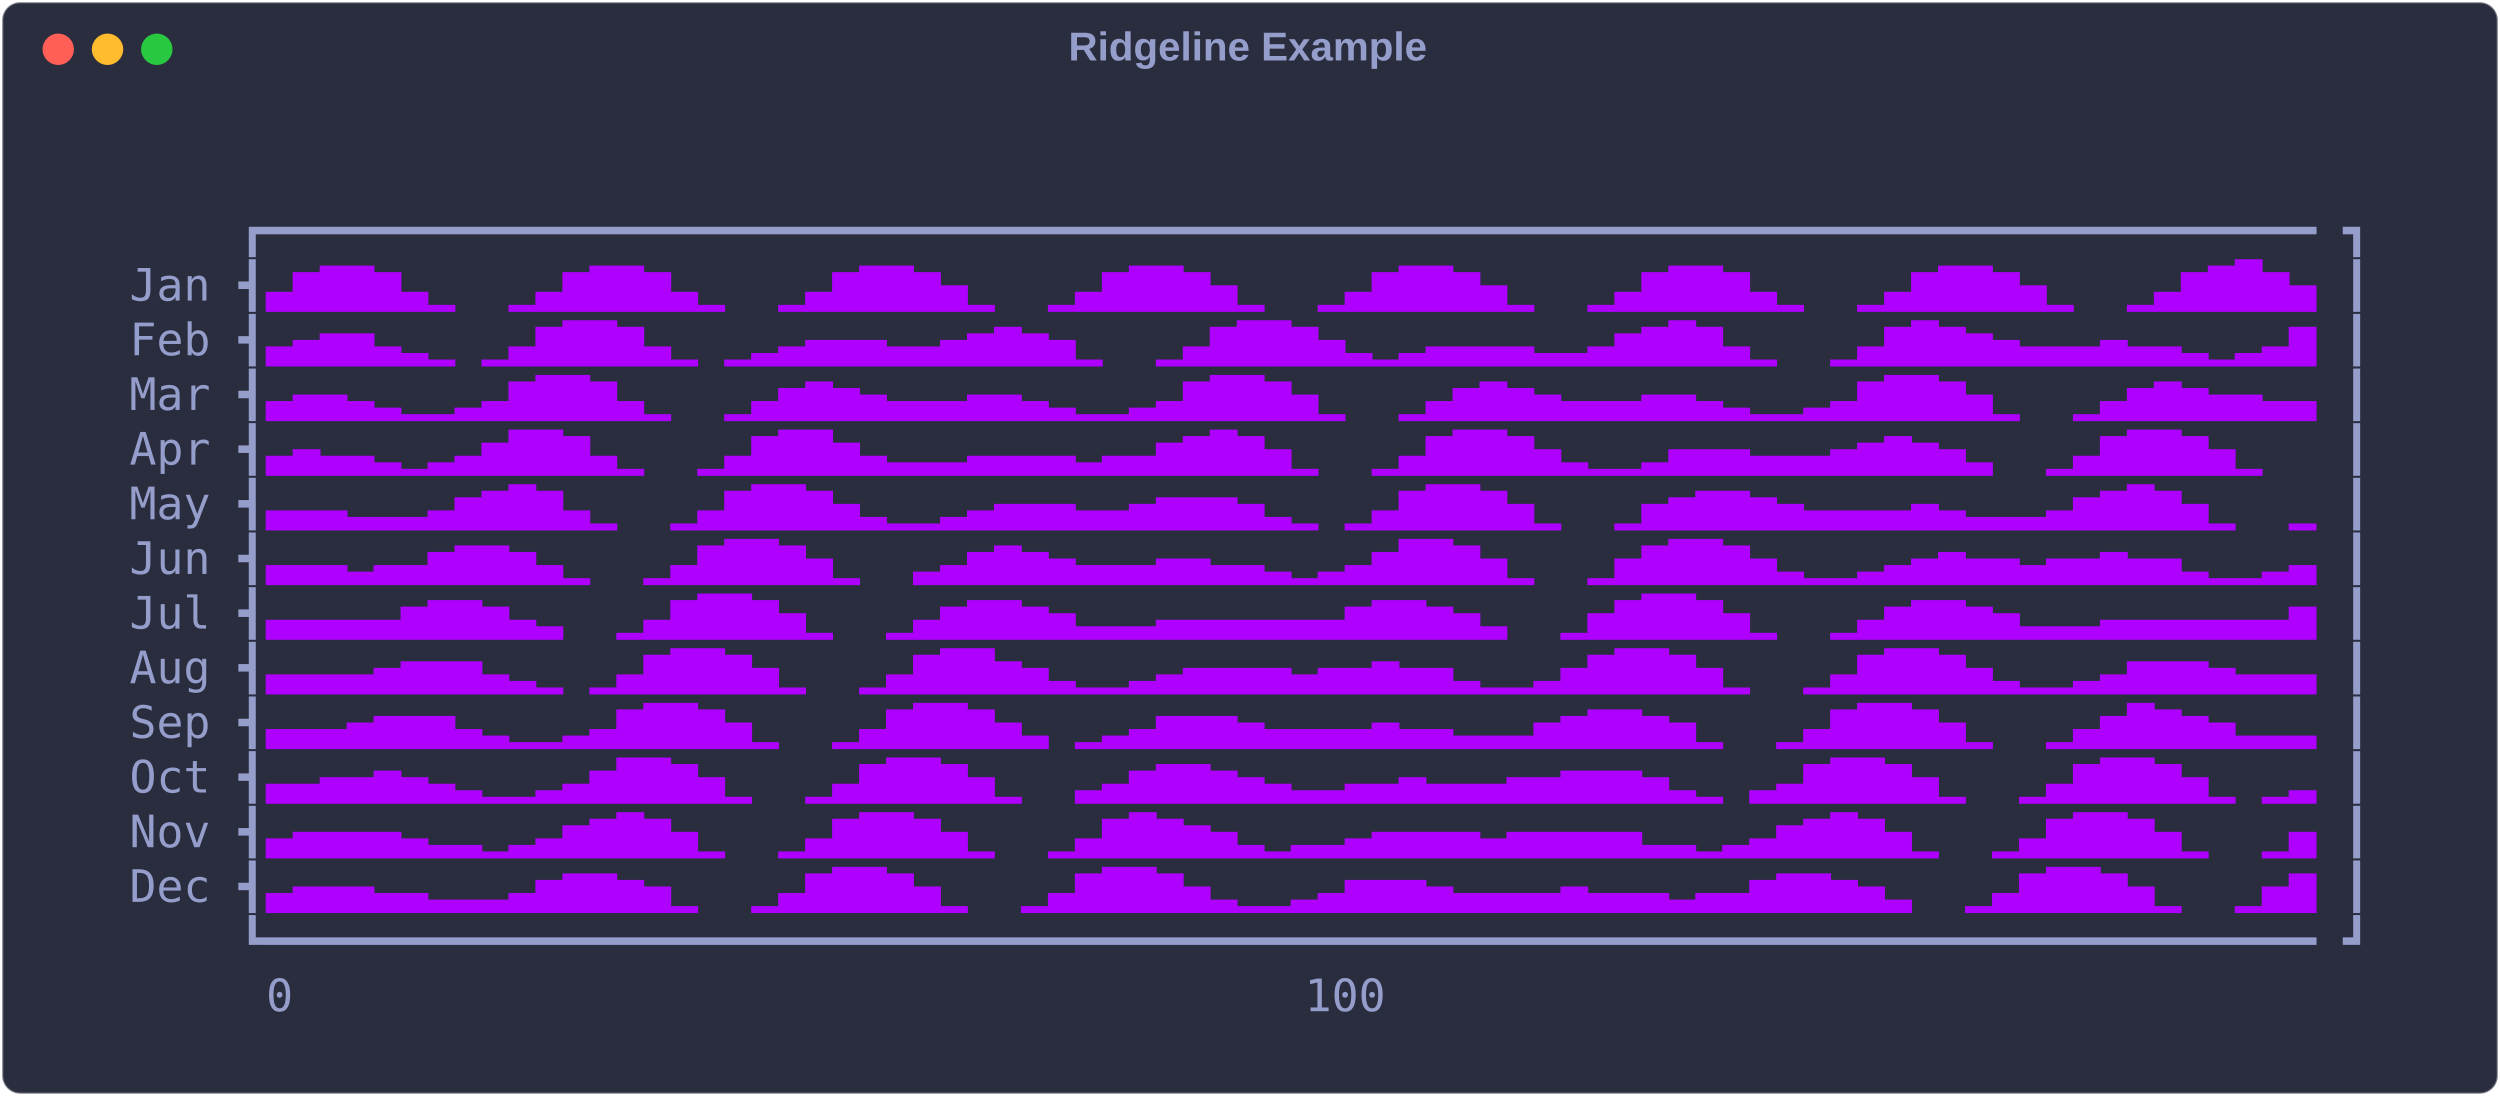
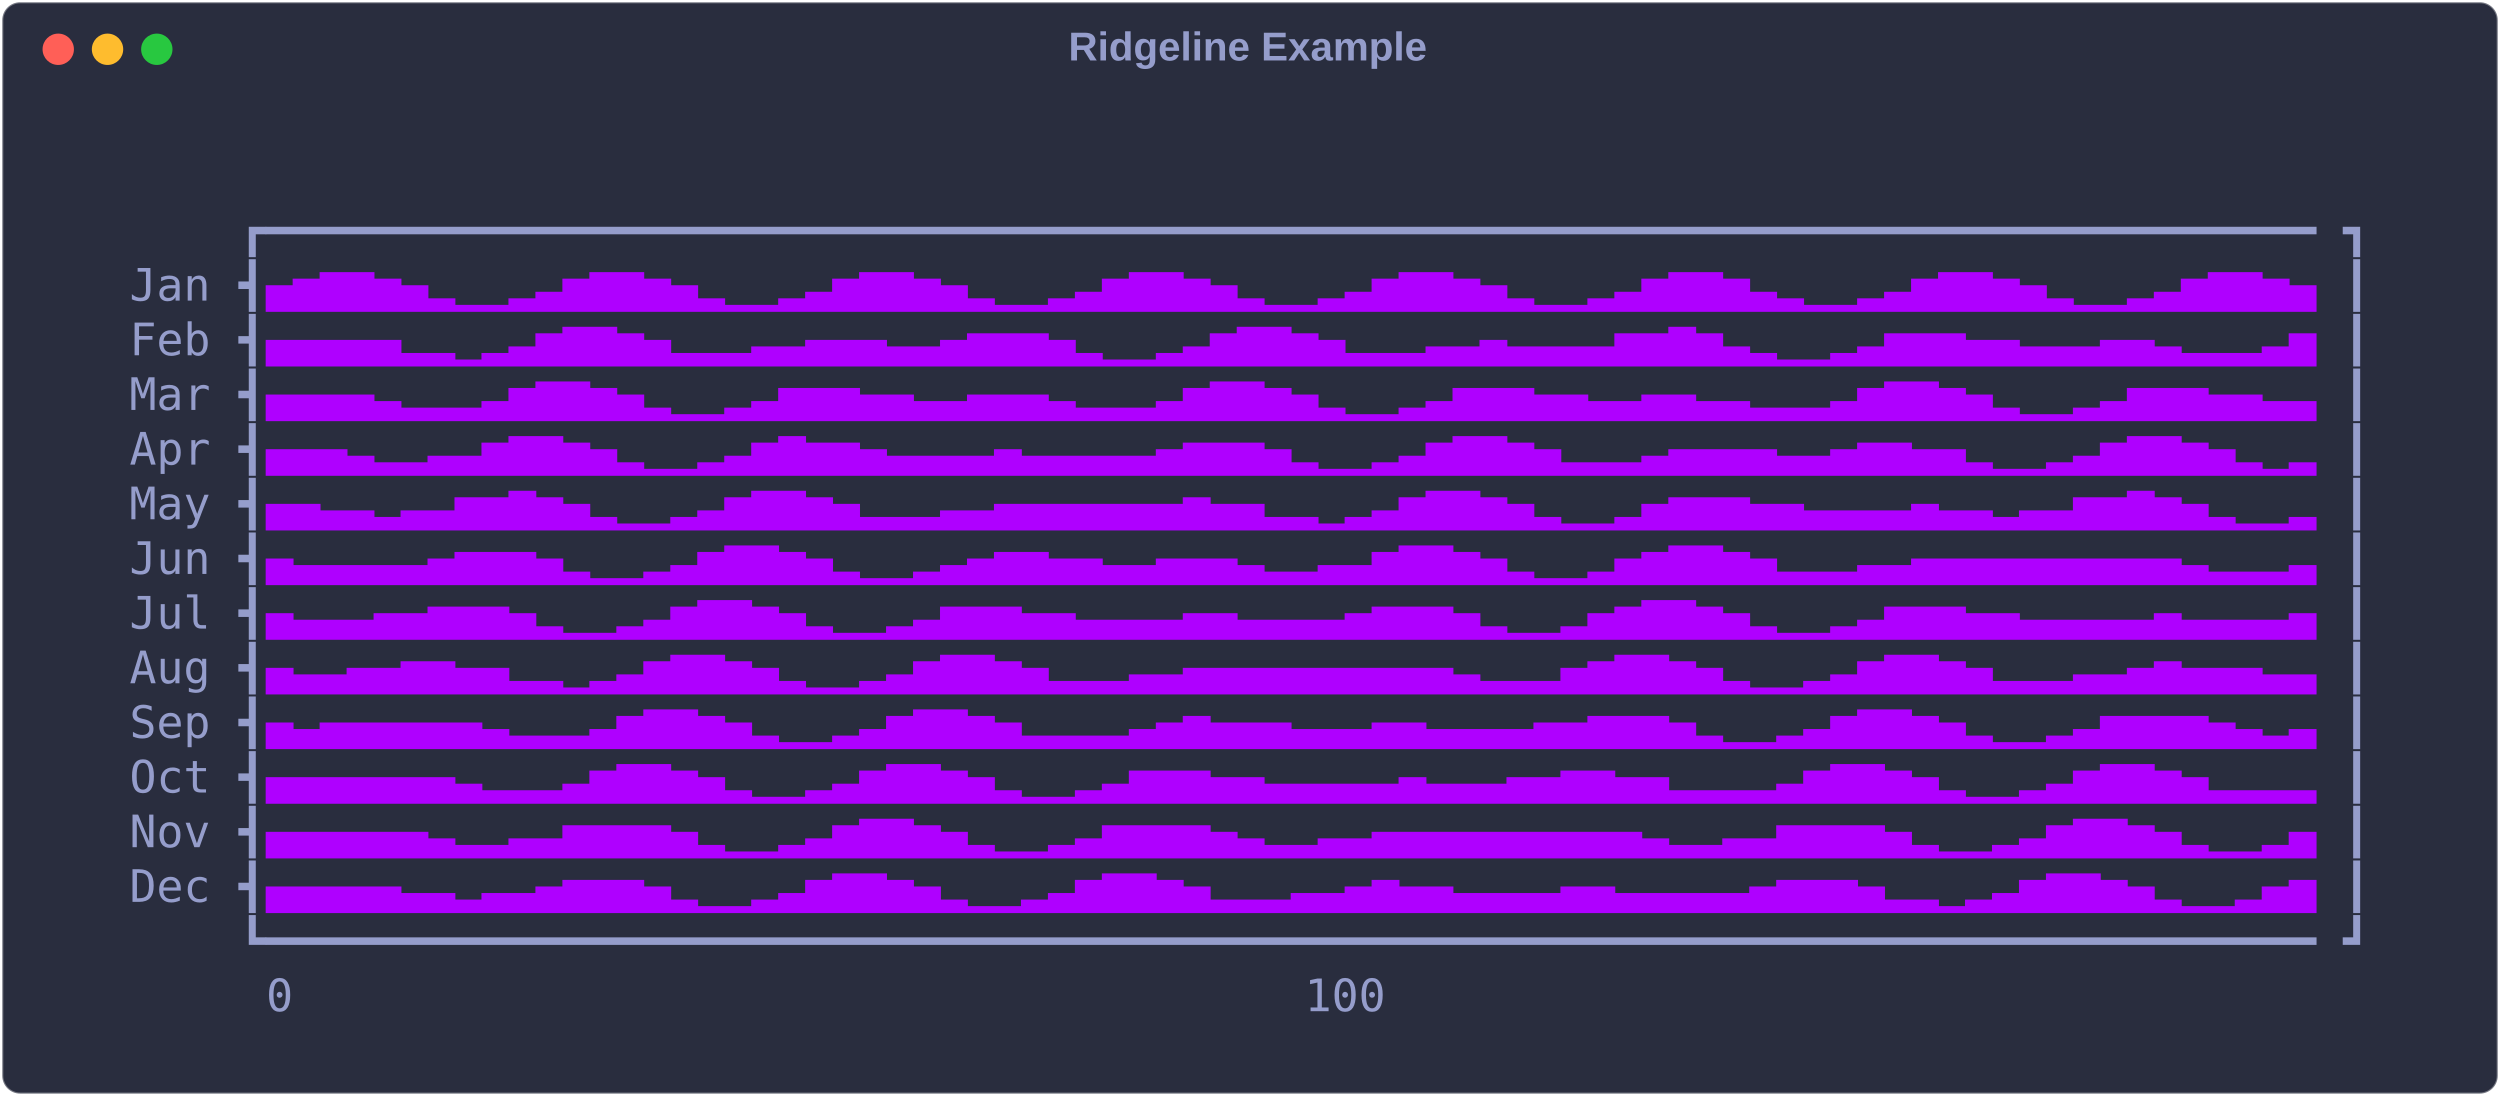
<svg xmlns="http://www.w3.org/2000/svg" class="rich-terminal" viewBox="0 0 1116 489.2">
  <style>

    @font-face {
        font-family: "Fira Code";
        src: local("FiraCode-Regular"),
                url("https://cdnjs.cloudflare.com/ajax/libs/firacode/6.2.0/woff2/FiraCode-Regular.woff2") format("woff2"),
                url("https://cdnjs.cloudflare.com/ajax/libs/firacode/6.2.0/woff/FiraCode-Regular.woff") format("woff");
        font-style: normal;
        font-weight: 400;
    }
    @font-face {
        font-family: "Fira Code";
        src: local("FiraCode-Bold"),
                url("https://cdnjs.cloudflare.com/ajax/libs/firacode/6.2.0/woff2/FiraCode-Bold.woff2") format("woff2"),
                url("https://cdnjs.cloudflare.com/ajax/libs/firacode/6.2.0/woff/FiraCode-Bold.woff") format("woff");
        font-style: bold;
        font-weight: 700;
    }

-     .terminal-2921950961-matrix {
+     .terminal-3010533136-matrix {
        font-family: Fira Code, monospace;
        font-size: 20px;
        line-height: 24.4px;
        font-variant-east-asian: full-width;
    }

-     .terminal-2921950961-title {
+     .terminal-3010533136-title {
        font-size: 18px;
        font-weight: bold;
        font-family: arial;
    }

-     .terminal-2921950961-r1 { fill: #959dcb }
- .terminal-2921950961-r2 { fill: #af00ff }
+     .terminal-3010533136-r1 { fill: #959dcb }
+ .terminal-3010533136-r2 { fill: #af00ff }
    </style>
  <defs>
-     <clipPath id="terminal-2921950961-clip-terminal">
+     <clipPath id="terminal-3010533136-clip-terminal">
      <rect x="0" y="0" width="1097.0" height="438.2" />
    </clipPath>
-     <clipPath id="terminal-2921950961-line-0">
+     <clipPath id="terminal-3010533136-line-0">
      <rect x="0" y="1.5" width="1098" height="24.65" />
    </clipPath>
-     <clipPath id="terminal-2921950961-line-1">
+     <clipPath id="terminal-3010533136-line-1">
      <rect x="0" y="25.9" width="1098" height="24.65" />
    </clipPath>
-     <clipPath id="terminal-2921950961-line-2">
+     <clipPath id="terminal-3010533136-line-2">
      <rect x="0" y="50.3" width="1098" height="24.65" />
    </clipPath>
-     <clipPath id="terminal-2921950961-line-3">
+     <clipPath id="terminal-3010533136-line-3">
      <rect x="0" y="74.7" width="1098" height="24.65" />
    </clipPath>
-     <clipPath id="terminal-2921950961-line-4">
+     <clipPath id="terminal-3010533136-line-4">
      <rect x="0" y="99.1" width="1098" height="24.65" />
    </clipPath>
-     <clipPath id="terminal-2921950961-line-5">
+     <clipPath id="terminal-3010533136-line-5">
      <rect x="0" y="123.5" width="1098" height="24.65" />
    </clipPath>
-     <clipPath id="terminal-2921950961-line-6">
+     <clipPath id="terminal-3010533136-line-6">
      <rect x="0" y="147.9" width="1098" height="24.65" />
    </clipPath>
-     <clipPath id="terminal-2921950961-line-7">
+     <clipPath id="terminal-3010533136-line-7">
      <rect x="0" y="172.3" width="1098" height="24.65" />
    </clipPath>
-     <clipPath id="terminal-2921950961-line-8">
+     <clipPath id="terminal-3010533136-line-8">
      <rect x="0" y="196.7" width="1098" height="24.65" />
    </clipPath>
-     <clipPath id="terminal-2921950961-line-9">
+     <clipPath id="terminal-3010533136-line-9">
      <rect x="0" y="221.1" width="1098" height="24.65" />
    </clipPath>
-     <clipPath id="terminal-2921950961-line-10">
+     <clipPath id="terminal-3010533136-line-10">
      <rect x="0" y="245.5" width="1098" height="24.65" />
    </clipPath>
-     <clipPath id="terminal-2921950961-line-11">
+     <clipPath id="terminal-3010533136-line-11">
      <rect x="0" y="269.9" width="1098" height="24.65" />
    </clipPath>
-     <clipPath id="terminal-2921950961-line-12">
+     <clipPath id="terminal-3010533136-line-12">
      <rect x="0" y="294.3" width="1098" height="24.65" />
    </clipPath>
-     <clipPath id="terminal-2921950961-line-13">
+     <clipPath id="terminal-3010533136-line-13">
      <rect x="0" y="318.7" width="1098" height="24.65" />
    </clipPath>
-     <clipPath id="terminal-2921950961-line-14">
+     <clipPath id="terminal-3010533136-line-14">
      <rect x="0" y="343.1" width="1098" height="24.65" />
    </clipPath>
-     <clipPath id="terminal-2921950961-line-15">
+     <clipPath id="terminal-3010533136-line-15">
      <rect x="0" y="367.5" width="1098" height="24.65" />
    </clipPath>
-     <clipPath id="terminal-2921950961-line-16">
+     <clipPath id="terminal-3010533136-line-16">
      <rect x="0" y="391.9" width="1098" height="24.65" />
    </clipPath>
  </defs>
  <rect fill="#292d3e" stroke="rgba(255,255,255,0.35)" stroke-width="1" x="1" y="1" width="1114" height="487.2" rx="8" />
-   <text class="terminal-2921950961-title" fill="#959dcb" text-anchor="middle" x="557" y="27">Ridgeline Example</text>
+   <text class="terminal-3010533136-title" fill="#959dcb" text-anchor="middle" x="557" y="27">Ridgeline Example</text>
  <g transform="translate(26,22)">
    <circle cx="0" cy="0" r="7" fill="#ff5f57" />
    <circle cx="22" cy="0" r="7" fill="#febc2e" />
    <circle cx="44" cy="0" r="7" fill="#28c840" />
  </g>
-   <g transform="translate(9, 41)" clip-path="url(#terminal-2921950961-clip-terminal)">
-     <g class="terminal-2921950961-matrix">
-       <text class="terminal-2921950961-r1" x="1098" y="20" textLength="12.2" clip-path="url(#terminal-2921950961-line-0)">
+   <g transform="translate(9, 41)" clip-path="url(#terminal-3010533136-clip-terminal)">
+     <g class="terminal-3010533136-matrix">
+       <text class="terminal-3010533136-r1" x="1098" y="20" textLength="12.2" clip-path="url(#terminal-3010533136-line-0)">
</text>
-       <text class="terminal-2921950961-r1" x="1098" y="44.4" textLength="12.2" clip-path="url(#terminal-2921950961-line-1)">
+       <text class="terminal-3010533136-r1" x="1098" y="44.4" textLength="12.2" clip-path="url(#terminal-3010533136-line-1)">
</text>
-       <text class="terminal-2921950961-r1" x="97.6" y="68.8" textLength="12.2" clip-path="url(#terminal-2921950961-line-2)">┏</text>
-       <text class="terminal-2921950961-r1" x="109.8" y="68.8" textLength="927.2" clip-path="url(#terminal-2921950961-line-2)">━━━━━━━━━━━━━━━━━━━━━━━━━━━━━━━━━━━━━━━━━━━━━━━━━━━━━━━━━━━━━━━━━━━━━━━━━━━━</text>
-       <text class="terminal-2921950961-r1" x="1037" y="68.8" textLength="12.2" clip-path="url(#terminal-2921950961-line-2)">┓</text>
-       <text class="terminal-2921950961-r1" x="1098" y="68.8" textLength="12.2" clip-path="url(#terminal-2921950961-line-2)">
+       <text class="terminal-3010533136-r1" x="97.6" y="68.8" textLength="12.2" clip-path="url(#terminal-3010533136-line-2)">┏</text>
+       <text class="terminal-3010533136-r1" x="109.8" y="68.8" textLength="927.2" clip-path="url(#terminal-3010533136-line-2)">━━━━━━━━━━━━━━━━━━━━━━━━━━━━━━━━━━━━━━━━━━━━━━━━━━━━━━━━━━━━━━━━━━━━━━━━━━━━</text>
+       <text class="terminal-3010533136-r1" x="1037" y="68.8" textLength="12.2" clip-path="url(#terminal-3010533136-line-2)">┓</text>
+       <text class="terminal-3010533136-r1" x="1098" y="68.8" textLength="12.2" clip-path="url(#terminal-3010533136-line-2)">
</text>
-       <text class="terminal-2921950961-r1" x="48.8" y="93.2" textLength="48.8" clip-path="url(#terminal-2921950961-line-3)">Jan </text>
-       <text class="terminal-2921950961-r1" x="97.6" y="93.2" textLength="12.2" clip-path="url(#terminal-2921950961-line-3)">┫</text>
-       <text class="terminal-2921950961-r2" x="109.8" y="93.2" textLength="927.2" clip-path="url(#terminal-2921950961-line-3)">▃▆▇▇▆▃▁  ▁▃▆▇▇▆▃▁  ▁▃▆▇▇▆▄▁  ▁▃▆▇▇▆▄▁  ▁▃▆▇▇▆▄▁  ▁▃▆▇▇▆▃▁  ▁▃▆▇▇▆▄▁  ▁▃▆▇█▆▄</text>
-       <text class="terminal-2921950961-r1" x="1037" y="93.2" textLength="12.2" clip-path="url(#terminal-2921950961-line-3)">┃</text>
-       <text class="terminal-2921950961-r1" x="1098" y="93.2" textLength="12.2" clip-path="url(#terminal-2921950961-line-3)">
+       <text class="terminal-3010533136-r1" x="48.8" y="93.2" textLength="48.8" clip-path="url(#terminal-3010533136-line-3)">Jan </text>
+       <text class="terminal-3010533136-r1" x="97.6" y="93.2" textLength="12.2" clip-path="url(#terminal-3010533136-line-3)">┫</text>
+       <text class="terminal-3010533136-r2" x="109.8" y="93.2" textLength="927.2" clip-path="url(#terminal-3010533136-line-3)">▄▅▆▆▅▄▂▁▁▂▃▅▆▆▅▄▂▁▁▂▃▅▆▆▅▄▂▁▁▂▃▅▆▆▅▄▂▁▁▂▃▅▆▆▅▄▂▁▁▂▃▅▆▆▅▃▂▁▁▂▃▅▆▆▅▄▂▁▁▂▃▅▆▆▅▄</text>
+       <text class="terminal-3010533136-r1" x="1037" y="93.2" textLength="12.2" clip-path="url(#terminal-3010533136-line-3)">┃</text>
+       <text class="terminal-3010533136-r1" x="1098" y="93.2" textLength="12.2" clip-path="url(#terminal-3010533136-line-3)">
</text>
-       <text class="terminal-2921950961-r1" x="48.8" y="117.6" textLength="48.8" clip-path="url(#terminal-2921950961-line-4)">Feb </text>
-       <text class="terminal-2921950961-r1" x="97.6" y="117.6" textLength="12.2" clip-path="url(#terminal-2921950961-line-4)">┫</text>
-       <text class="terminal-2921950961-r2" x="109.8" y="117.6" textLength="927.2" clip-path="url(#terminal-2921950961-line-4)">▃▄▅▅▃▂▁ ▁▃▆▇▇▆▃▁ ▁▂▃▄▄▄▃▃▄▅▆▅▄▁  ▁▃▆▇▇▆▄▂▁▂▃▃▃▃▂▂▃▅▆▇▆▃▁  ▁▃▆▇▆▅▄▃▃▃▄▃▃▂▁▂▃▆</text>
-       <text class="terminal-2921950961-r1" x="1037" y="117.6" textLength="12.2" clip-path="url(#terminal-2921950961-line-4)">┃</text>
-       <text class="terminal-2921950961-r1" x="1098" y="117.6" textLength="12.2" clip-path="url(#terminal-2921950961-line-4)">
+       <text class="terminal-3010533136-r1" x="48.8" y="117.6" textLength="48.8" clip-path="url(#terminal-3010533136-line-4)">Feb </text>
+       <text class="terminal-3010533136-r1" x="97.6" y="117.6" textLength="12.2" clip-path="url(#terminal-3010533136-line-4)">┫</text>
+       <text class="terminal-3010533136-r2" x="109.8" y="117.6" textLength="927.2" clip-path="url(#terminal-3010533136-line-4)">▄▄▄▄▄▂▂▁▂▃▅▆▆▅▄▂▂▂▃▃▄▄▄▃▃▄▅▅▅▄▂▁▁▂▃▅▆▆▅▄▂▂▂▃▃▄▃▃▃▃▅▅▆▅▃▂▁▁▂▃▅▅▅▄▄▃▃▃▄▄▃▂▂▂▃▅</text>
+       <text class="terminal-3010533136-r1" x="1037" y="117.6" textLength="12.2" clip-path="url(#terminal-3010533136-line-4)">┃</text>
+       <text class="terminal-3010533136-r1" x="1098" y="117.6" textLength="12.2" clip-path="url(#terminal-3010533136-line-4)">
</text>
-       <text class="terminal-2921950961-r1" x="48.8" y="142" textLength="48.8" clip-path="url(#terminal-2921950961-line-5)">Mar </text>
-       <text class="terminal-2921950961-r1" x="97.6" y="142" textLength="12.2" clip-path="url(#terminal-2921950961-line-5)">┫</text>
-       <text class="terminal-2921950961-r2" x="109.8" y="142" textLength="927.2" clip-path="url(#terminal-2921950961-line-5)">▃▄▄▃▂▁▁▂▃▆▇▇▆▃▁  ▁▃▅▆▅▄▃▃▃▄▄▃▂▁▁▂▃▆▇▇▆▄▁  ▁▃▅▆▅▄▃▃▃▄▄▃▂▁▁▂▃▆▇▇▆▄▁  ▁▃▅▆▅▄▄▃▃</text>
-       <text class="terminal-2921950961-r1" x="1037" y="142" textLength="12.2" clip-path="url(#terminal-2921950961-line-5)">┃</text>
-       <text class="terminal-2921950961-r1" x="1098" y="142" textLength="12.2" clip-path="url(#terminal-2921950961-line-5)">
+       <text class="terminal-3010533136-r1" x="48.8" y="142" textLength="48.8" clip-path="url(#terminal-3010533136-line-5)">Mar </text>
+       <text class="terminal-3010533136-r1" x="97.6" y="142" textLength="12.2" clip-path="url(#terminal-3010533136-line-5)">┫</text>
+       <text class="terminal-3010533136-r2" x="109.8" y="142" textLength="927.2" clip-path="url(#terminal-3010533136-line-5)">▄▄▄▄▃▂▂▂▃▅▆▆▅▄▂▁▁▂▃▅▅▅▄▄▃▃▄▄▄▃▂▂▂▃▅▆▆▅▄▂▁▁▂▃▅▅▅▄▄▃▃▄▄▃▃▂▂▂▃▅▆▆▅▄▂▁▁▂▃▅▅▅▄▄▃▃</text>
+       <text class="terminal-3010533136-r1" x="1037" y="142" textLength="12.2" clip-path="url(#terminal-3010533136-line-5)">┃</text>
+       <text class="terminal-3010533136-r1" x="1098" y="142" textLength="12.2" clip-path="url(#terminal-3010533136-line-5)">
</text>
-       <text class="terminal-2921950961-r1" x="48.8" y="166.4" textLength="48.8" clip-path="url(#terminal-2921950961-line-6)">Apr </text>
-       <text class="terminal-2921950961-r1" x="97.6" y="166.4" textLength="12.2" clip-path="url(#terminal-2921950961-line-6)">┫</text>
-       <text class="terminal-2921950961-r2" x="109.8" y="166.4" textLength="927.2" clip-path="url(#terminal-2921950961-line-6)">▃▄▃▃▂▁▂▃▅▇▇▆▃▁  ▁▃▆▇▇▅▃▂▂▂▃▃▃▃▂▃▃▅▆▇▆▄▁  ▁▃▆▇▇▆▄▂▁▁▂▄▄▄▃▃▃▄▅▆▅▄▂  ▁▃▆▇▇▆▄▁  </text>
-       <text class="terminal-2921950961-r1" x="1037" y="166.4" textLength="12.2" clip-path="url(#terminal-2921950961-line-6)">┃</text>
-       <text class="terminal-2921950961-r1" x="1098" y="166.4" textLength="12.2" clip-path="url(#terminal-2921950961-line-6)">
+       <text class="terminal-3010533136-r1" x="48.8" y="166.4" textLength="48.8" clip-path="url(#terminal-3010533136-line-6)">Apr </text>
+       <text class="terminal-3010533136-r1" x="97.6" y="166.4" textLength="12.2" clip-path="url(#terminal-3010533136-line-6)">┫</text>
+       <text class="terminal-3010533136-r2" x="109.8" y="166.4" textLength="927.2" clip-path="url(#terminal-3010533136-line-6)">▄▄▄▃▂▂▃▃▅▆▆▅▄▂▁▁▂▃▅▆▅▅▄▃▃▃▃▄▃▃▃▃▃▄▅▅▅▄▂▁▁▂▃▅▆▆▅▄▂▂▂▃▄▄▄▄▃▃▄▅▅▄▄▂▁▁▂▃▅▆▆▅▄▂▁▂</text>
+       <text class="terminal-3010533136-r1" x="1037" y="166.4" textLength="12.2" clip-path="url(#terminal-3010533136-line-6)">┃</text>
+       <text class="terminal-3010533136-r1" x="1098" y="166.4" textLength="12.2" clip-path="url(#terminal-3010533136-line-6)">
</text>
-       <text class="terminal-2921950961-r1" x="48.8" y="190.8" textLength="48.8" clip-path="url(#terminal-2921950961-line-7)">May </text>
-       <text class="terminal-2921950961-r1" x="97.6" y="190.8" textLength="12.2" clip-path="url(#terminal-2921950961-line-7)">┫</text>
-       <text class="terminal-2921950961-r2" x="109.8" y="190.8" textLength="927.2" clip-path="url(#terminal-2921950961-line-7)">▃▃▃▂▂▂▃▅▆▇▆▃▁  ▁▃▆▇▇▆▄▂▁▁▂▃▄▄▄▃▃▄▅▅▅▄▂▁ ▁▃▆▇▇▆▄▁  ▁▄▅▆▆▅▄▃▃▃▃▄▃▂▂▂▃▅▆▇▆▄▁  ▁</text>
-       <text class="terminal-2921950961-r1" x="1037" y="190.8" textLength="12.2" clip-path="url(#terminal-2921950961-line-7)">┃</text>
-       <text class="terminal-2921950961-r1" x="1098" y="190.8" textLength="12.2" clip-path="url(#terminal-2921950961-line-7)">
+       <text class="terminal-3010533136-r1" x="48.8" y="190.8" textLength="48.8" clip-path="url(#terminal-3010533136-line-7)">May </text>
+       <text class="terminal-3010533136-r1" x="97.6" y="190.8" textLength="12.2" clip-path="url(#terminal-3010533136-line-7)">┫</text>
+       <text class="terminal-3010533136-r2" x="109.8" y="190.8" textLength="927.2" clip-path="url(#terminal-3010533136-line-7)">▄▄▃▃▂▃▃▅▅▆▅▄▂▁▁▂▃▅▆▆▅▄▂▂▂▃▃▄▄▄▄▄▄▄▅▄▄▂▂▁▂▃▅▆▆▅▄▂▁▁▂▄▅▅▅▄▄▃▃▃▃▄▃▃▂▃▃▅▅▆▅▄▂▁▁▂</text>
+       <text class="terminal-3010533136-r1" x="1037" y="190.8" textLength="12.2" clip-path="url(#terminal-3010533136-line-7)">┃</text>
+       <text class="terminal-3010533136-r1" x="1098" y="190.8" textLength="12.2" clip-path="url(#terminal-3010533136-line-7)">
</text>
-       <text class="terminal-2921950961-r1" x="48.8" y="215.2" textLength="48.8" clip-path="url(#terminal-2921950961-line-8)">Jun </text>
-       <text class="terminal-2921950961-r1" x="97.6" y="215.2" textLength="12.2" clip-path="url(#terminal-2921950961-line-8)">┫</text>
-       <text class="terminal-2921950961-r2" x="109.8" y="215.2" textLength="927.2" clip-path="url(#terminal-2921950961-line-8)">▃▃▃▂▃▃▅▆▆▅▃▁  ▁▃▆▇▇▆▄▁  ▂▃▅▆▅▄▃▃▃▄▄▃▃▂▁▂▃▅▇▇▆▄▁  ▁▄▆▇▇▆▄▂▁▁▂▃▄▅▄▄▃▄▄▅▄▄▂▁▁▂▃</text>
-       <text class="terminal-2921950961-r1" x="1037" y="215.2" textLength="12.2" clip-path="url(#terminal-2921950961-line-8)">┃</text>
-       <text class="terminal-2921950961-r1" x="1098" y="215.2" textLength="12.2" clip-path="url(#terminal-2921950961-line-8)">
+       <text class="terminal-3010533136-r1" x="48.8" y="215.2" textLength="48.8" clip-path="url(#terminal-3010533136-line-8)">Jun </text>
+       <text class="terminal-3010533136-r1" x="97.6" y="215.2" textLength="12.2" clip-path="url(#terminal-3010533136-line-8)">┫</text>
+       <text class="terminal-3010533136-r2" x="109.8" y="215.2" textLength="927.2" clip-path="url(#terminal-3010533136-line-8)">▄▃▃▃▃▃▄▅▅▅▄▂▁▁▂▃▅▆▆▅▄▂▁▁▂▃▄▅▅▄▄▃▃▄▄▄▃▂▂▃▃▅▆▆▅▄▂▁▁▂▄▅▆▆▅▄▂▂▂▃▃▄▄▄▄▄▄▄▄▄▄▃▂▂▂▃</text>
+       <text class="terminal-3010533136-r1" x="1037" y="215.2" textLength="12.2" clip-path="url(#terminal-3010533136-line-8)">┃</text>
+       <text class="terminal-3010533136-r1" x="1098" y="215.2" textLength="12.2" clip-path="url(#terminal-3010533136-line-8)">
</text>
-       <text class="terminal-2921950961-r1" x="48.8" y="239.6" textLength="48.8" clip-path="url(#terminal-2921950961-line-9)">Jul </text>
-       <text class="terminal-2921950961-r1" x="97.6" y="239.6" textLength="12.2" clip-path="url(#terminal-2921950961-line-9)">┫</text>
-       <text class="terminal-2921950961-r2" x="109.8" y="239.6" textLength="927.2" clip-path="url(#terminal-2921950961-line-9)">▃▃▃▃▃▅▆▆▅▃▂  ▁▃▆▇▇▆▄▁  ▁▃▅▆▆▅▄▂▂▂▃▃▃▃▃▃▃▅▆▆▅▄▂  ▁▄▆▇▇▆▄▁  ▁▃▅▆▆▅▄▂▂▂▃▃▃▃▃▃▃▅</text>
-       <text class="terminal-2921950961-r1" x="1037" y="239.6" textLength="12.2" clip-path="url(#terminal-2921950961-line-9)">┃</text>
-       <text class="terminal-2921950961-r1" x="1098" y="239.6" textLength="12.2" clip-path="url(#terminal-2921950961-line-9)">
+       <text class="terminal-3010533136-r1" x="48.8" y="239.6" textLength="48.8" clip-path="url(#terminal-3010533136-line-9)">Jul </text>
+       <text class="terminal-3010533136-r1" x="97.6" y="239.6" textLength="12.2" clip-path="url(#terminal-3010533136-line-9)">┫</text>
+       <text class="terminal-3010533136-r2" x="109.8" y="239.6" textLength="927.2" clip-path="url(#terminal-3010533136-line-9)">▄▃▃▃▄▄▅▅▅▄▂▁▁▂▃▅▆▆▅▄▂▁▁▂▃▅▅▅▄▄▃▃▃▃▄▄▃▃▃▃▄▅▅▅▄▂▁▁▂▄▅▆▆▅▄▂▁▁▂▃▅▅▅▄▄▃▃▃▃▃▄▃▃▃▃▄</text>
+       <text class="terminal-3010533136-r1" x="1037" y="239.6" textLength="12.2" clip-path="url(#terminal-3010533136-line-9)">┃</text>
+       <text class="terminal-3010533136-r1" x="1098" y="239.6" textLength="12.2" clip-path="url(#terminal-3010533136-line-9)">
</text>
-       <text class="terminal-2921950961-r1" x="48.8" y="264" textLength="48.8" clip-path="url(#terminal-2921950961-line-10)">Aug </text>
-       <text class="terminal-2921950961-r1" x="97.6" y="264" textLength="12.2" clip-path="url(#terminal-2921950961-line-10)">┫</text>
-       <text class="terminal-2921950961-r2" x="109.8" y="264" textLength="927.2" clip-path="url(#terminal-2921950961-line-10)">▃▃▃▃▄▅▅▅▃▂▁ ▁▃▆▇▇▆▄▁  ▁▃▆▇▇▅▄▂▁▁▂▃▄▄▄▄▃▄▄▅▄▄▂▁▁▂▄▆▇▇▆▄▁  ▁▃▆▇▇▆▄▂▁▁▂▃▅▅▅▄▃▃▃</text>
-       <text class="terminal-2921950961-r1" x="1037" y="264" textLength="12.2" clip-path="url(#terminal-2921950961-line-10)">┃</text>
-       <text class="terminal-2921950961-r1" x="1098" y="264" textLength="12.2" clip-path="url(#terminal-2921950961-line-10)">
+       <text class="terminal-3010533136-r1" x="48.8" y="264" textLength="48.8" clip-path="url(#terminal-3010533136-line-10)">Aug </text>
+       <text class="terminal-3010533136-r1" x="97.6" y="264" textLength="12.2" clip-path="url(#terminal-3010533136-line-10)">┫</text>
+       <text class="terminal-3010533136-r2" x="109.8" y="264" textLength="927.2" clip-path="url(#terminal-3010533136-line-10)">▄▃▃▄▄▅▅▄▄▂▂▁▂▃▅▆▆▅▄▂▁▁▂▃▅▆▆▅▄▂▂▂▃▃▄▄▄▄▄▄▄▄▄▄▃▂▂▂▄▅▆▆▅▄▂▁▁▂▃▅▆▆▅▄▂▂▂▃▃▄▅▄▄▄▃▃</text>
+       <text class="terminal-3010533136-r1" x="1037" y="264" textLength="12.2" clip-path="url(#terminal-3010533136-line-10)">┃</text>
+       <text class="terminal-3010533136-r1" x="1098" y="264" textLength="12.2" clip-path="url(#terminal-3010533136-line-10)">
</text>
-       <text class="terminal-2921950961-r1" x="48.8" y="288.4" textLength="48.8" clip-path="url(#terminal-2921950961-line-11)">Sep </text>
-       <text class="terminal-2921950961-r1" x="97.6" y="288.4" textLength="12.2" clip-path="url(#terminal-2921950961-line-11)">┫</text>
-       <text class="terminal-2921950961-r2" x="109.8" y="288.4" textLength="927.2" clip-path="url(#terminal-2921950961-line-11)">▃▃▃▄▅▅▅▃▂▁▁▂▃▆▇▇▆▄▁  ▁▃▆▇▇▆▄▂ ▁▂▃▅▅▅▄▃▃▃▃▄▃▃▂▂▂▄▅▆▆▅▄▁  ▁▃▆▇▇▆▄▁  ▁▃▅▇▆▅▄▂▂▂</text>
-       <text class="terminal-2921950961-r1" x="1037" y="288.4" textLength="12.2" clip-path="url(#terminal-2921950961-line-11)">┃</text>
-       <text class="terminal-2921950961-r1" x="1098" y="288.4" textLength="12.2" clip-path="url(#terminal-2921950961-line-11)">
+       <text class="terminal-3010533136-r1" x="48.8" y="288.4" textLength="48.8" clip-path="url(#terminal-3010533136-line-11)">Sep </text>
+       <text class="terminal-3010533136-r1" x="97.6" y="288.4" textLength="12.2" clip-path="url(#terminal-3010533136-line-11)">┫</text>
+       <text class="terminal-3010533136-r2" x="109.8" y="288.4" textLength="927.2" clip-path="url(#terminal-3010533136-line-11)">▄▃▄▄▄▄▄▄▃▂▂▂▃▅▆▆▅▄▂▁▁▂▃▅▆▆▅▄▂▂▂▂▃▄▅▄▄▄▃▃▃▄▄▃▃▃▃▄▄▅▅▅▄▂▁▁▂▃▅▆▆▅▄▂▁▁▂▃▅▅▅▅▄▃▂▃</text>
+       <text class="terminal-3010533136-r1" x="1037" y="288.4" textLength="12.2" clip-path="url(#terminal-3010533136-line-11)">┃</text>
+       <text class="terminal-3010533136-r1" x="1098" y="288.4" textLength="12.2" clip-path="url(#terminal-3010533136-line-11)">
</text>
-       <text class="terminal-2921950961-r1" x="48.8" y="312.8" textLength="48.8" clip-path="url(#terminal-2921950961-line-12)">Oct </text>
-       <text class="terminal-2921950961-r1" x="97.6" y="312.8" textLength="12.2" clip-path="url(#terminal-2921950961-line-12)">┫</text>
-       <text class="terminal-2921950961-r2" x="109.8" y="312.8" textLength="927.2" clip-path="url(#terminal-2921950961-line-12)">▃▃▄▄▅▄▃▂▁▁▂▃▅▇▇▆▄▁  ▁▃▆▇▇▆▄▁  ▂▃▅▆▆▅▄▃▂▂▃▃▄▃▃▃▄▄▅▅▅▄▂▁ ▂▃▆▇▇▆▄▁  ▁▃▆▇▇▆▄▁ ▁▂</text>
-       <text class="terminal-2921950961-r1" x="1037" y="312.8" textLength="12.2" clip-path="url(#terminal-2921950961-line-12)">┃</text>
-       <text class="terminal-2921950961-r1" x="1098" y="312.8" textLength="12.2" clip-path="url(#terminal-2921950961-line-12)">
+       <text class="terminal-3010533136-r1" x="48.8" y="312.8" textLength="48.8" clip-path="url(#terminal-3010533136-line-12)">Oct </text>
+       <text class="terminal-3010533136-r1" x="97.6" y="312.8" textLength="12.2" clip-path="url(#terminal-3010533136-line-12)">┫</text>
+       <text class="terminal-3010533136-r2" x="109.8" y="312.8" textLength="927.2" clip-path="url(#terminal-3010533136-line-12)">▄▄▄▄▄▄▄▃▂▂▂▃▅▆▆▅▄▂▁▁▂▃▅▆▆▅▄▂▁▁▂▃▅▅▅▄▄▃▃▃▃▃▄▃▃▃▄▄▅▅▄▄▂▂▂▂▃▅▆▆▅▄▂▁▁▂▃▅▆▆▅▄▂▂▂▂</text>
+       <text class="terminal-3010533136-r1" x="1037" y="312.8" textLength="12.2" clip-path="url(#terminal-3010533136-line-12)">┃</text>
+       <text class="terminal-3010533136-r1" x="1098" y="312.8" textLength="12.2" clip-path="url(#terminal-3010533136-line-12)">
</text>
-       <text class="terminal-2921950961-r1" x="48.8" y="337.2" textLength="48.8" clip-path="url(#terminal-2921950961-line-13)">Nov </text>
-       <text class="terminal-2921950961-r1" x="97.6" y="337.2" textLength="12.2" clip-path="url(#terminal-2921950961-line-13)">┫</text>
-       <text class="terminal-2921950961-r2" x="109.8" y="337.2" textLength="927.2" clip-path="url(#terminal-2921950961-line-13)">▃▄▄▄▄▃▂▂▁▂▃▅▆▇▆▄▁  ▁▃▆▇▇▆▄▁  ▁▃▆▇▆▅▄▂▁▂▂▃▄▄▄▄▃▄▄▄▄▄▂▂▁▂▃▅▆▇▆▄▁  ▁▃▆▇▇▆▄▁  ▁▄</text>
-       <text class="terminal-2921950961-r1" x="1037" y="337.2" textLength="12.2" clip-path="url(#terminal-2921950961-line-13)">┃</text>
-       <text class="terminal-2921950961-r1" x="1098" y="337.2" textLength="12.2" clip-path="url(#terminal-2921950961-line-13)">
+       <text class="terminal-3010533136-r1" x="48.8" y="337.2" textLength="48.8" clip-path="url(#terminal-3010533136-line-13)">Nov </text>
+       <text class="terminal-3010533136-r1" x="97.6" y="337.2" textLength="12.2" clip-path="url(#terminal-3010533136-line-13)">┫</text>
+       <text class="terminal-3010533136-r2" x="109.8" y="337.2" textLength="927.2" clip-path="url(#terminal-3010533136-line-13)">▄▄▄▄▄▄▃▂▂▃▃▅▅▅▅▄▂▁▁▂▃▅▆▆▅▄▂▁▁▂▃▅▅▅▅▄▃▂▂▃▃▄▄▄▄▄▄▄▄▄▄▃▂▂▃▃▅▅▅▅▄▂▁▁▂▃▅▆▆▅▄▂▁▁▂▄</text>
+       <text class="terminal-3010533136-r1" x="1037" y="337.2" textLength="12.2" clip-path="url(#terminal-3010533136-line-13)">┃</text>
+       <text class="terminal-3010533136-r1" x="1098" y="337.2" textLength="12.2" clip-path="url(#terminal-3010533136-line-13)">
</text>
-       <text class="terminal-2921950961-r1" x="48.8" y="361.6" textLength="48.8" clip-path="url(#terminal-2921950961-line-14)">Dec </text>
-       <text class="terminal-2921950961-r1" x="97.6" y="361.6" textLength="12.2" clip-path="url(#terminal-2921950961-line-14)">┫</text>
-       <text class="terminal-2921950961-r2" x="109.8" y="361.6" textLength="927.2" clip-path="url(#terminal-2921950961-line-14)">▃▄▄▄▃▃▂▂▂▃▅▆▆▅▄▁  ▁▃▆▇▇▆▄▁  ▁▃▆▇▇▆▄▂▁▁▂▃▅▅▅▄▃▃▃▃▄▃▃▃▂▃▃▅▆▆▅▄▂  ▁▃▆▇▇▆▄▁  ▁▄▆</text>
-       <text class="terminal-2921950961-r1" x="1037" y="361.6" textLength="12.2" clip-path="url(#terminal-2921950961-line-14)">┃</text>
-       <text class="terminal-2921950961-r1" x="1098" y="361.6" textLength="12.2" clip-path="url(#terminal-2921950961-line-14)">
+       <text class="terminal-3010533136-r1" x="48.8" y="361.6" textLength="48.8" clip-path="url(#terminal-3010533136-line-14)">Dec </text>
+       <text class="terminal-3010533136-r1" x="97.6" y="361.6" textLength="12.2" clip-path="url(#terminal-3010533136-line-14)">┫</text>
+       <text class="terminal-3010533136-r2" x="109.8" y="361.6" textLength="927.2" clip-path="url(#terminal-3010533136-line-14)">▄▄▄▄▄▃▃▂▃▃▄▅▅▅▄▂▁▁▂▃▅▆▆▅▄▂▁▁▂▃▅▆▆▅▄▂▂▂▃▃▄▅▄▄▃▃▃▃▄▄▃▃▃▃▃▄▅▅▅▄▂▂▁▂▃▅▆▆▅▄▂▁▁▂▄▅</text>
+       <text class="terminal-3010533136-r1" x="1037" y="361.6" textLength="12.2" clip-path="url(#terminal-3010533136-line-14)">┃</text>
+       <text class="terminal-3010533136-r1" x="1098" y="361.6" textLength="12.2" clip-path="url(#terminal-3010533136-line-14)">
</text>
-       <text class="terminal-2921950961-r1" x="97.6" y="386" textLength="12.2" clip-path="url(#terminal-2921950961-line-15)">┗</text>
-       <text class="terminal-2921950961-r1" x="109.8" y="386" textLength="927.2" clip-path="url(#terminal-2921950961-line-15)">━━━━━━━━━━━━━━━━━━━━━━━━━━━━━━━━━━━━━━━━━━━━━━━━━━━━━━━━━━━━━━━━━━━━━━━━━━━━</text>
-       <text class="terminal-2921950961-r1" x="1037" y="386" textLength="12.2" clip-path="url(#terminal-2921950961-line-15)">┛</text>
-       <text class="terminal-2921950961-r1" x="1098" y="386" textLength="12.2" clip-path="url(#terminal-2921950961-line-15)">
+       <text class="terminal-3010533136-r1" x="97.6" y="386" textLength="12.2" clip-path="url(#terminal-3010533136-line-15)">┗</text>
+       <text class="terminal-3010533136-r1" x="109.8" y="386" textLength="927.2" clip-path="url(#terminal-3010533136-line-15)">━━━━━━━━━━━━━━━━━━━━━━━━━━━━━━━━━━━━━━━━━━━━━━━━━━━━━━━━━━━━━━━━━━━━━━━━━━━━</text>
+       <text class="terminal-3010533136-r1" x="1037" y="386" textLength="12.2" clip-path="url(#terminal-3010533136-line-15)">┛</text>
+       <text class="terminal-3010533136-r1" x="1098" y="386" textLength="12.2" clip-path="url(#terminal-3010533136-line-15)">
</text>
-       <text class="terminal-2921950961-r1" x="109.8" y="410.4" textLength="463.6" clip-path="url(#terminal-2921950961-line-16)">0                                     </text>
-       <text class="terminal-2921950961-r1" x="573.4" y="410.4" textLength="463.6" clip-path="url(#terminal-2921950961-line-16)">                                   100</text>
-       <text class="terminal-2921950961-r1" x="1098" y="410.4" textLength="12.2" clip-path="url(#terminal-2921950961-line-16)">
+       <text class="terminal-3010533136-r1" x="109.8" y="410.4" textLength="463.6" clip-path="url(#terminal-3010533136-line-16)">0                                     </text>
+       <text class="terminal-3010533136-r1" x="573.4" y="410.4" textLength="463.6" clip-path="url(#terminal-3010533136-line-16)">                                   100</text>
+       <text class="terminal-3010533136-r1" x="1098" y="410.4" textLength="12.2" clip-path="url(#terminal-3010533136-line-16)">
</text>
-       <text class="terminal-2921950961-r1" x="1098" y="434.8" textLength="12.2" clip-path="url(#terminal-2921950961-line-17)">
+       <text class="terminal-3010533136-r1" x="1098" y="434.8" textLength="12.2" clip-path="url(#terminal-3010533136-line-17)">
</text>
    </g>
  </g>
</svg>
